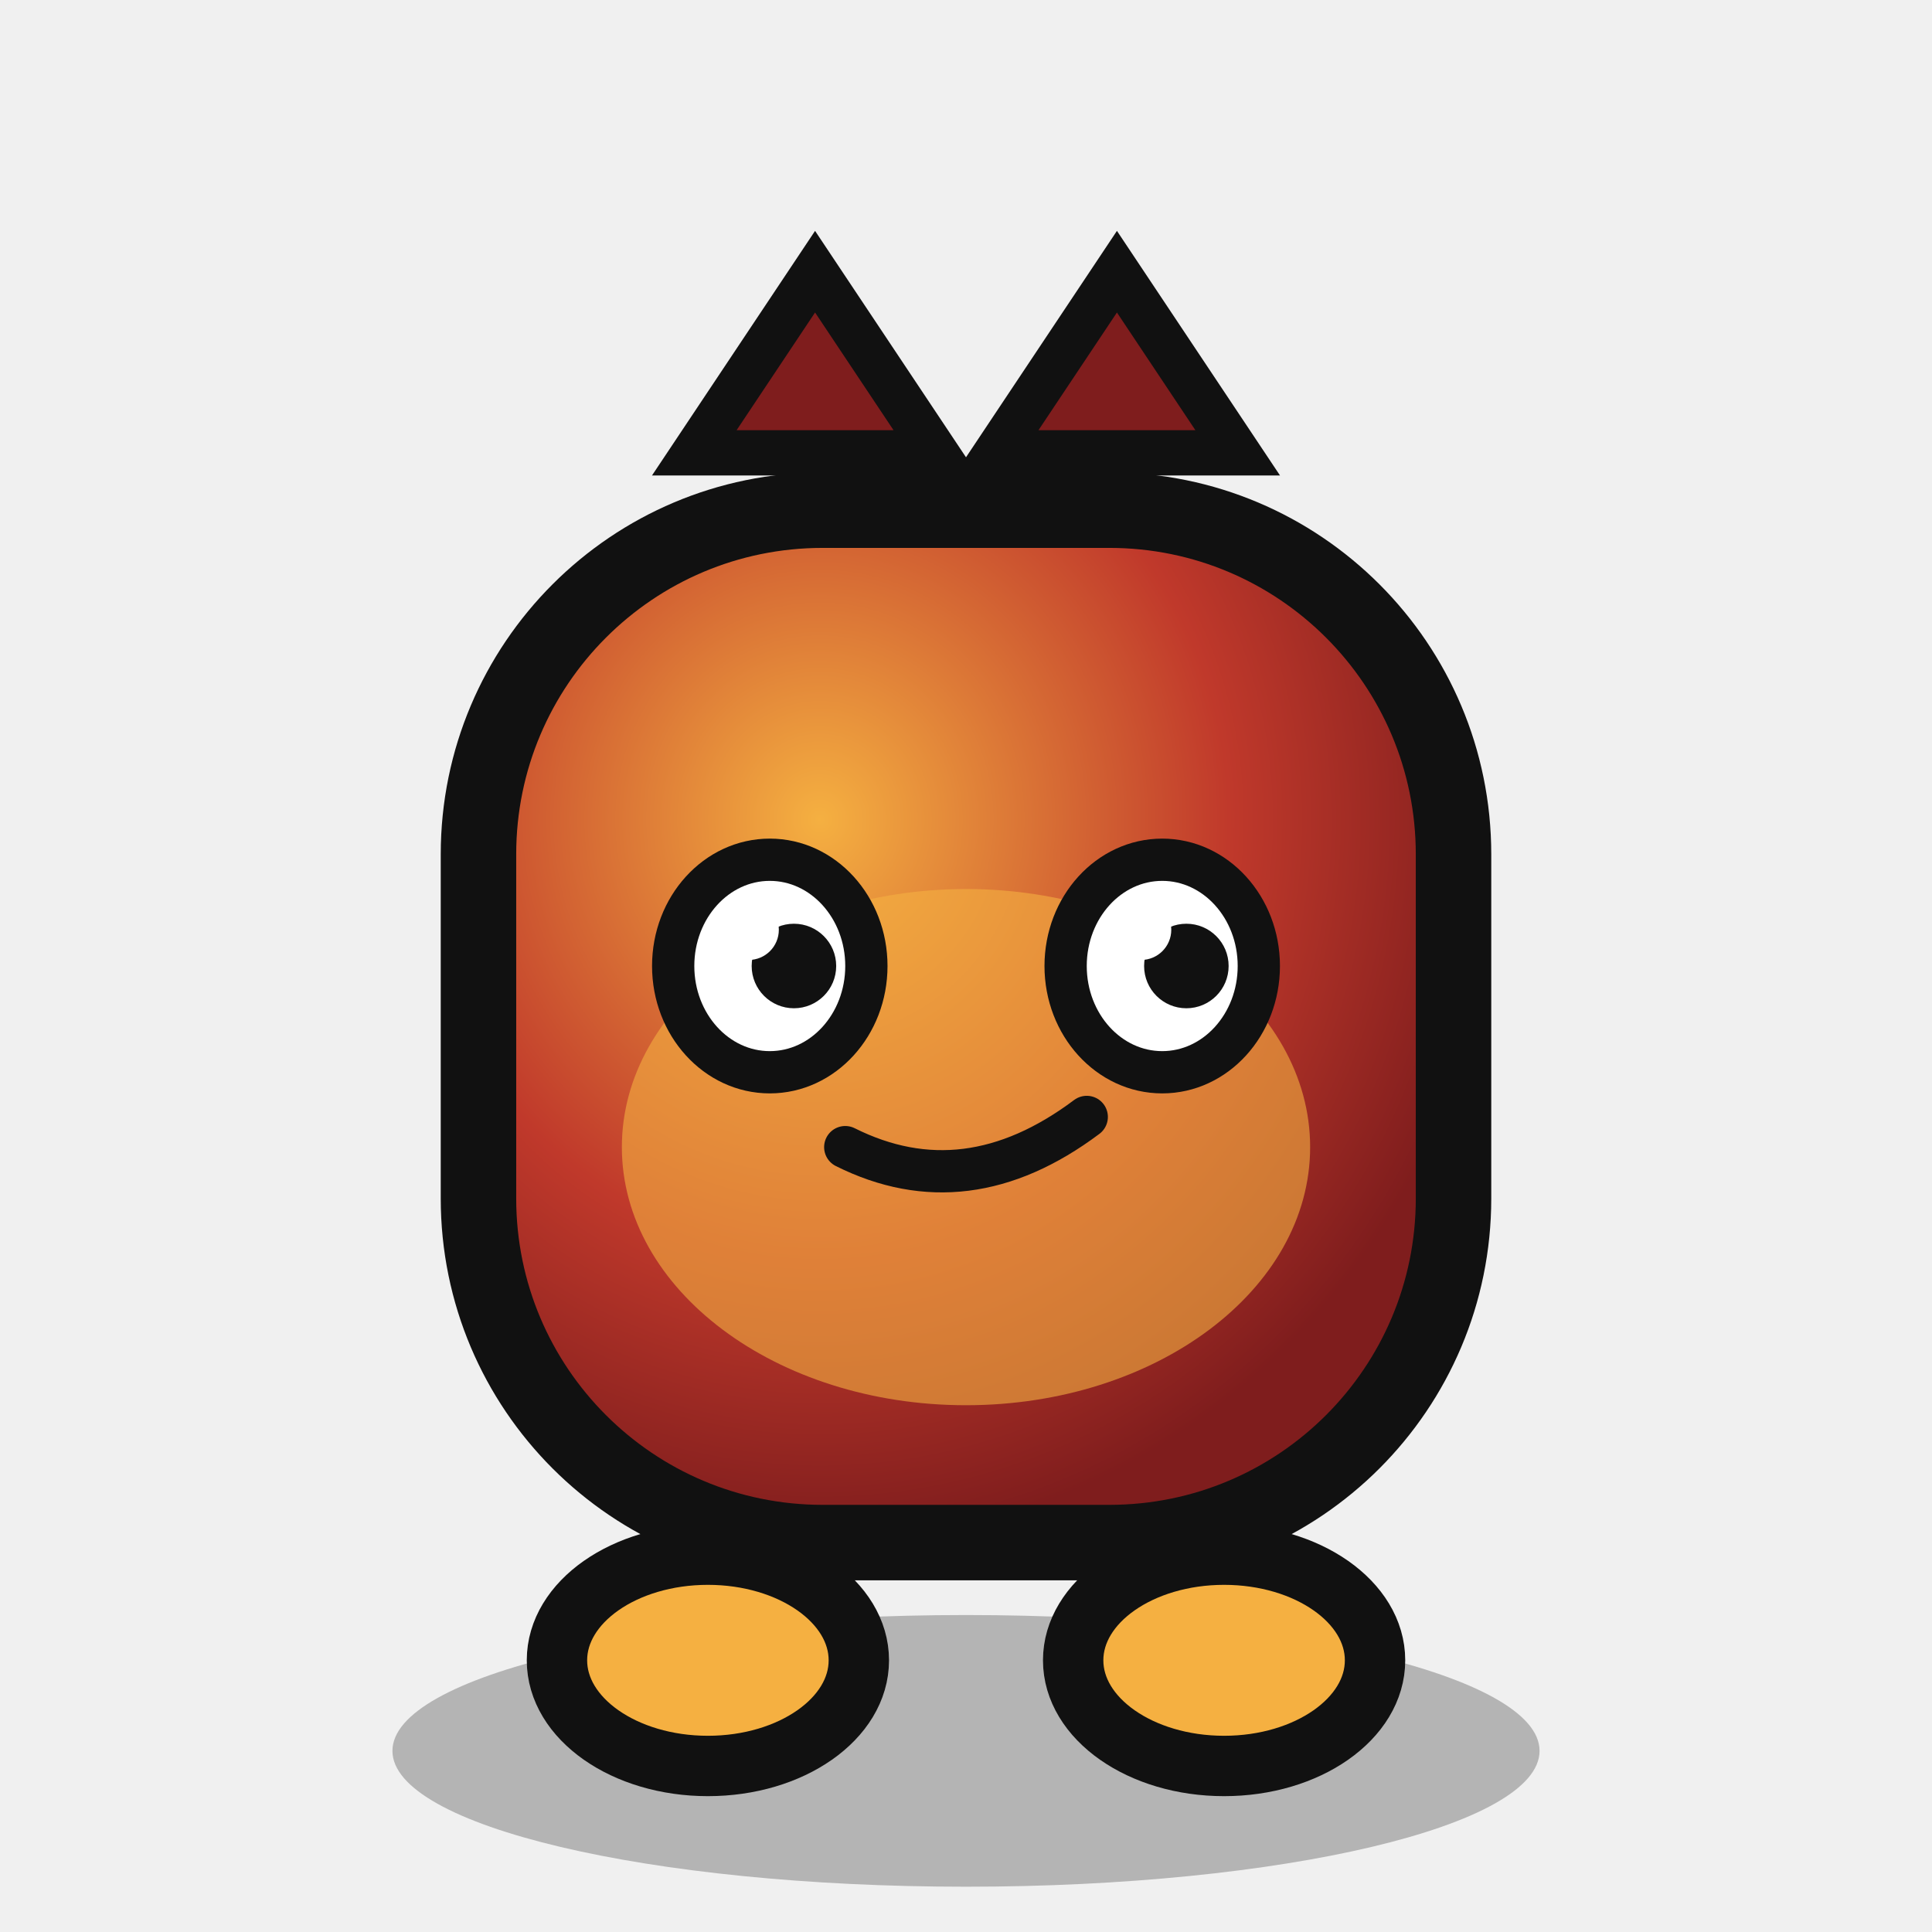
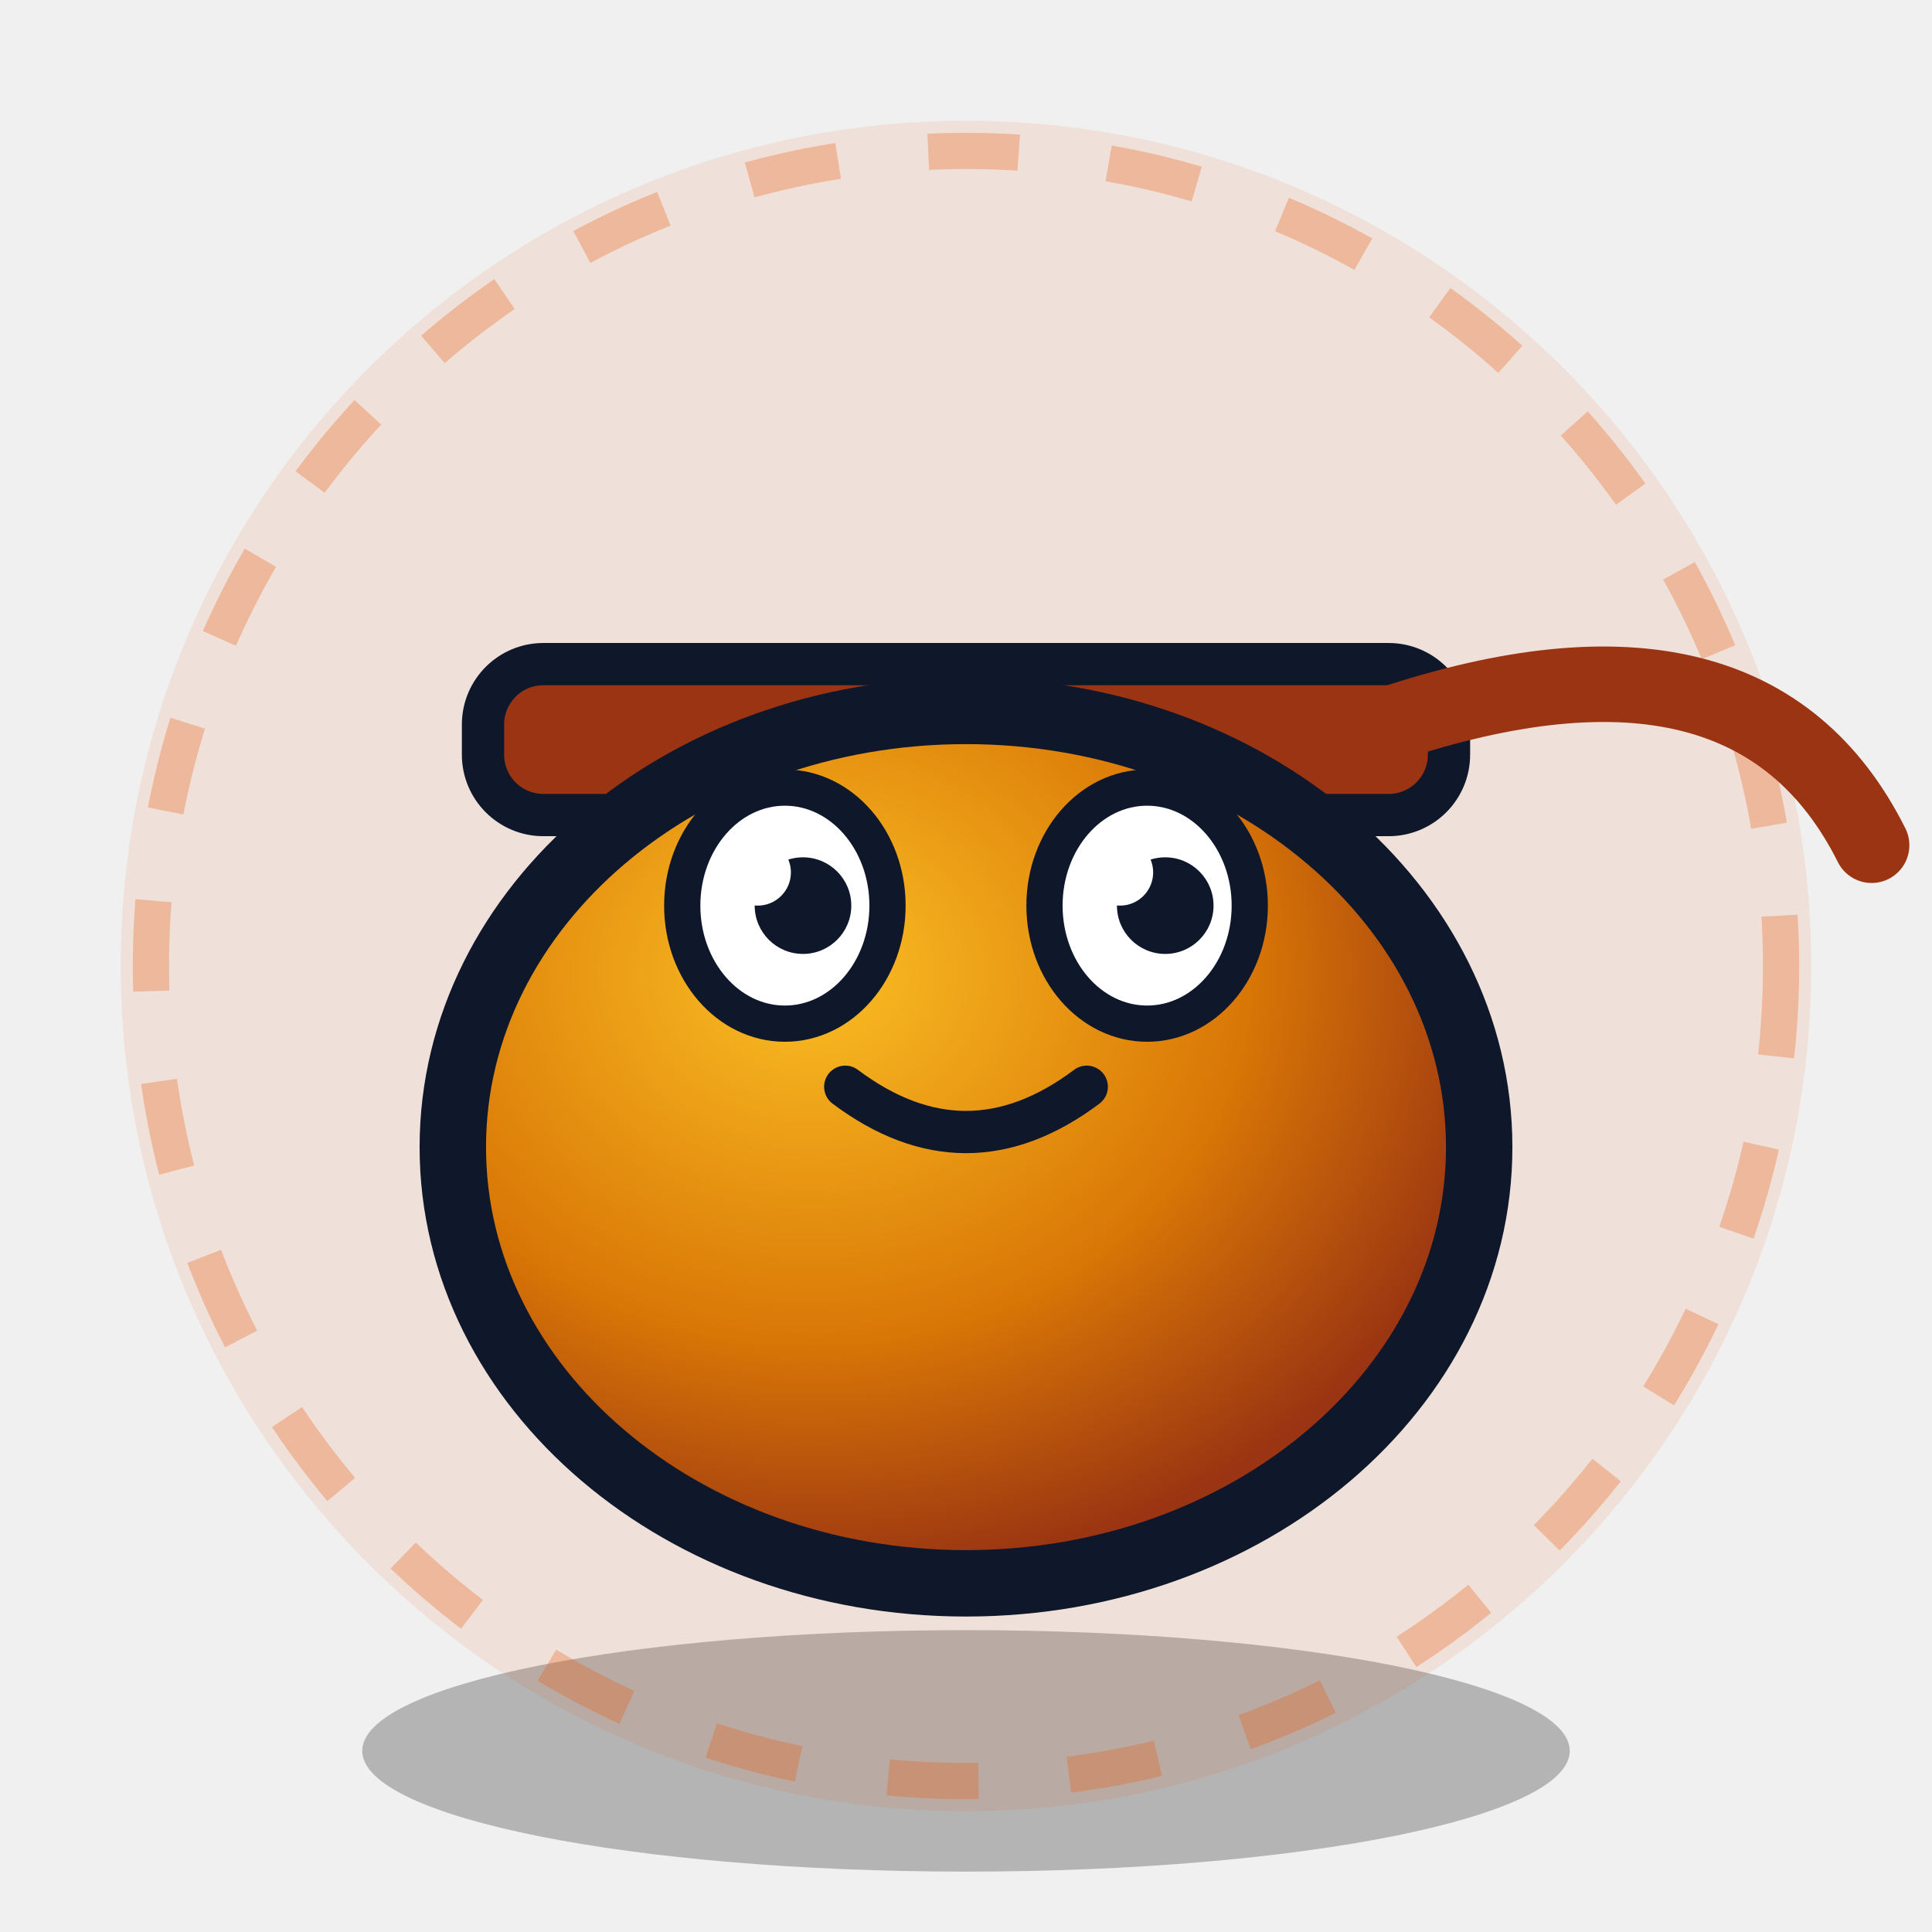
<svg xmlns="http://www.w3.org/2000/svg" viewBox="0 0 64 64" width="64" height="64">
  <defs>
    <radialGradient id="grad" cx="35%" cy="30%" r="70%">
-       <stop offset="0%" stop-color="#F5B041" />
-       <stop offset="60%" stop-color="#C0392B" />
-       <stop offset="100%" stop-color="#7F1D1D" />
+       <stop offset="0%" stop-color="#FBBF24" />
+       <stop offset="60%" stop-color="#D97706" />
+       <stop offset="100%" stop-color="#9A3412" />
    </radialGradient>
  </defs>
-   <ellipse cx="32" cy="58" rx="19" ry="4.5" fill="#000" opacity="0.25" />
-   <rect x="20" y="44" width="24" height="6" rx="3" fill="#7F1D1D" stroke="#111" stroke-width="1" />
-   <rect x="22" y="42" width="20" height="2" fill="#FFF" />
-   <polygon points="23,15 27,9 31,15" fill="#7F1D1D" stroke="#111" stroke-width="1.5" />
-   <polygon points="33,15 37,9 41,15" fill="#7F1D1D" stroke="#111" stroke-width="1.5" />
-   <rect x="15.85" y="16.9" width="32.3" height="34.2" rx="11.4" fill="url(#grad)" stroke="#111" stroke-width="2.5" />
-   <ellipse cx="32" cy="38" rx="11.4" ry="8.55" fill="#F5B041" opacity="0.6" />
-   <ellipse cx="23.45" cy="55" rx="5" ry="3.5" fill="#F5B041" stroke="#111" stroke-width="2" />
-   <ellipse cx="40.55" cy="55" rx="5" ry="3.5" fill="#F5B041" stroke="#111" stroke-width="2" />
-   <ellipse cx="25.5" cy="32" rx="3.2" ry="3.52" fill="#FFFFFF" stroke="#111" stroke-width="1.4" />
-   <circle cx="26.3" cy="32" r="1.4" fill="#111" />
-   <circle cx="24.8" cy="30.8" r="1" fill="#FFF" />
-   <ellipse cx="38.5" cy="32" rx="3.2" ry="3.52" fill="#FFFFFF" stroke="#111" stroke-width="1.4" />
-   <circle cx="39.3" cy="32" r="1.4" fill="#111" />
-   <circle cx="37.8" cy="30.8" r="1" fill="#FFF" />
-   <path d="M 28 38 Q 32 40 36 37" stroke="#111" stroke-width="1.4" fill="none" stroke-linecap="round" />
+   <ellipse cx="32" cy="58" rx="20" ry="4" fill="#000000" opacity="0.25" />
+   <circle cx="32" cy="32" r="28" fill="#EA580C" opacity="0.1" />
+   <circle cx="32" cy="32" r="27" fill="none" stroke="#EA580C" stroke-width="1.2" opacity="0.3" stroke-dasharray="3,3" />
+   <rect x="16" y="22" width="32" height="5" rx="2" fill="#9A3412" stroke="#0F172A" stroke-width="1.4" />
+   <path d="M 46 24 Q 58 20 62 28" stroke="#9A3412" stroke-width="2.5" fill="none" stroke-linecap="round" />
+   <ellipse cx="32" cy="38" rx="17" ry="14.45" fill="url(#grad)" stroke="#0F172A" stroke-width="2.2" />
+   <ellipse cx="26" cy="30" rx="3.4" ry="3.91" fill="#FFFFFF" stroke="#0F172A" stroke-width="1.2" />
+   <circle cx="26.6" cy="30" r="1.6" fill="#0F172A" />
+   <circle cx="25.1" cy="28.9" r="1.1" fill="#FFFFFF" />
+   <ellipse cx="38" cy="30" rx="3.4" ry="3.91" fill="#FFFFFF" stroke="#0F172A" stroke-width="1.2" />
+   <circle cx="38.6" cy="30" r="1.6" fill="#0F172A" />
+   <circle cx="37.1" cy="28.9" r="1.1" fill="#FFFFFF" />
+   <path d="M 28 36 Q 32 39 36 36" stroke="#0F172A" stroke-width="1.4" fill="none" stroke-linecap="round" />
</svg>
